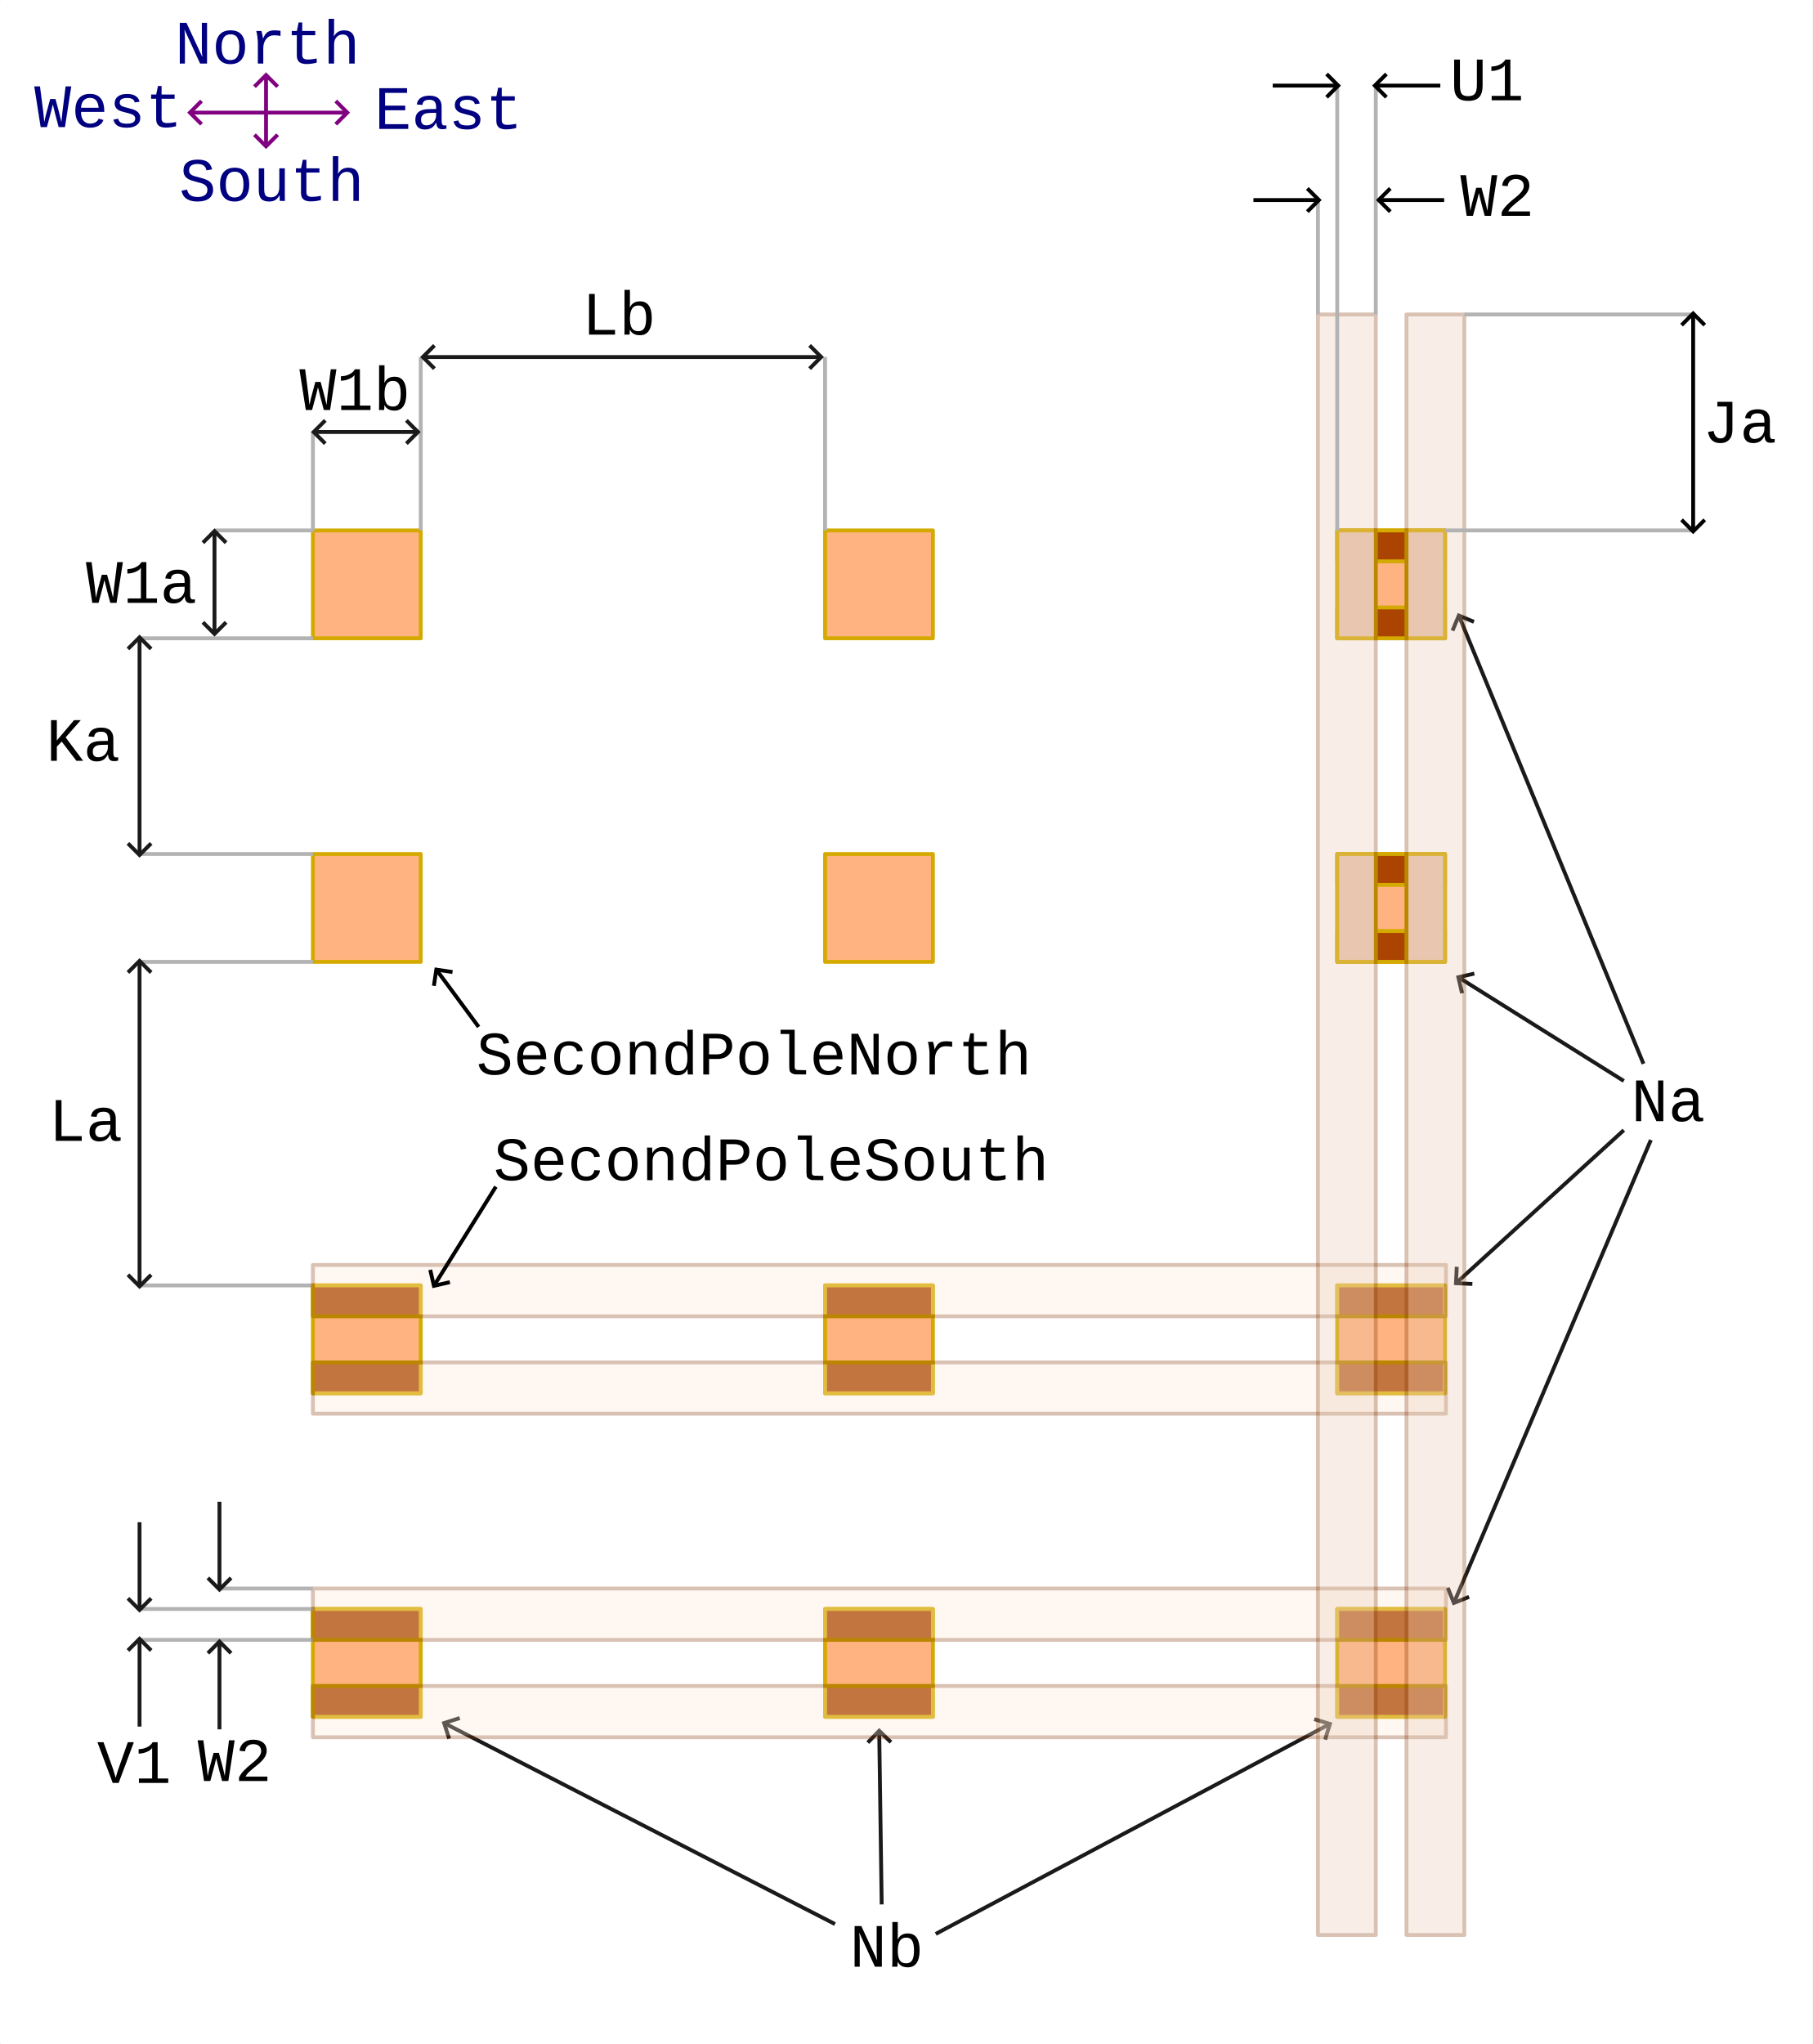
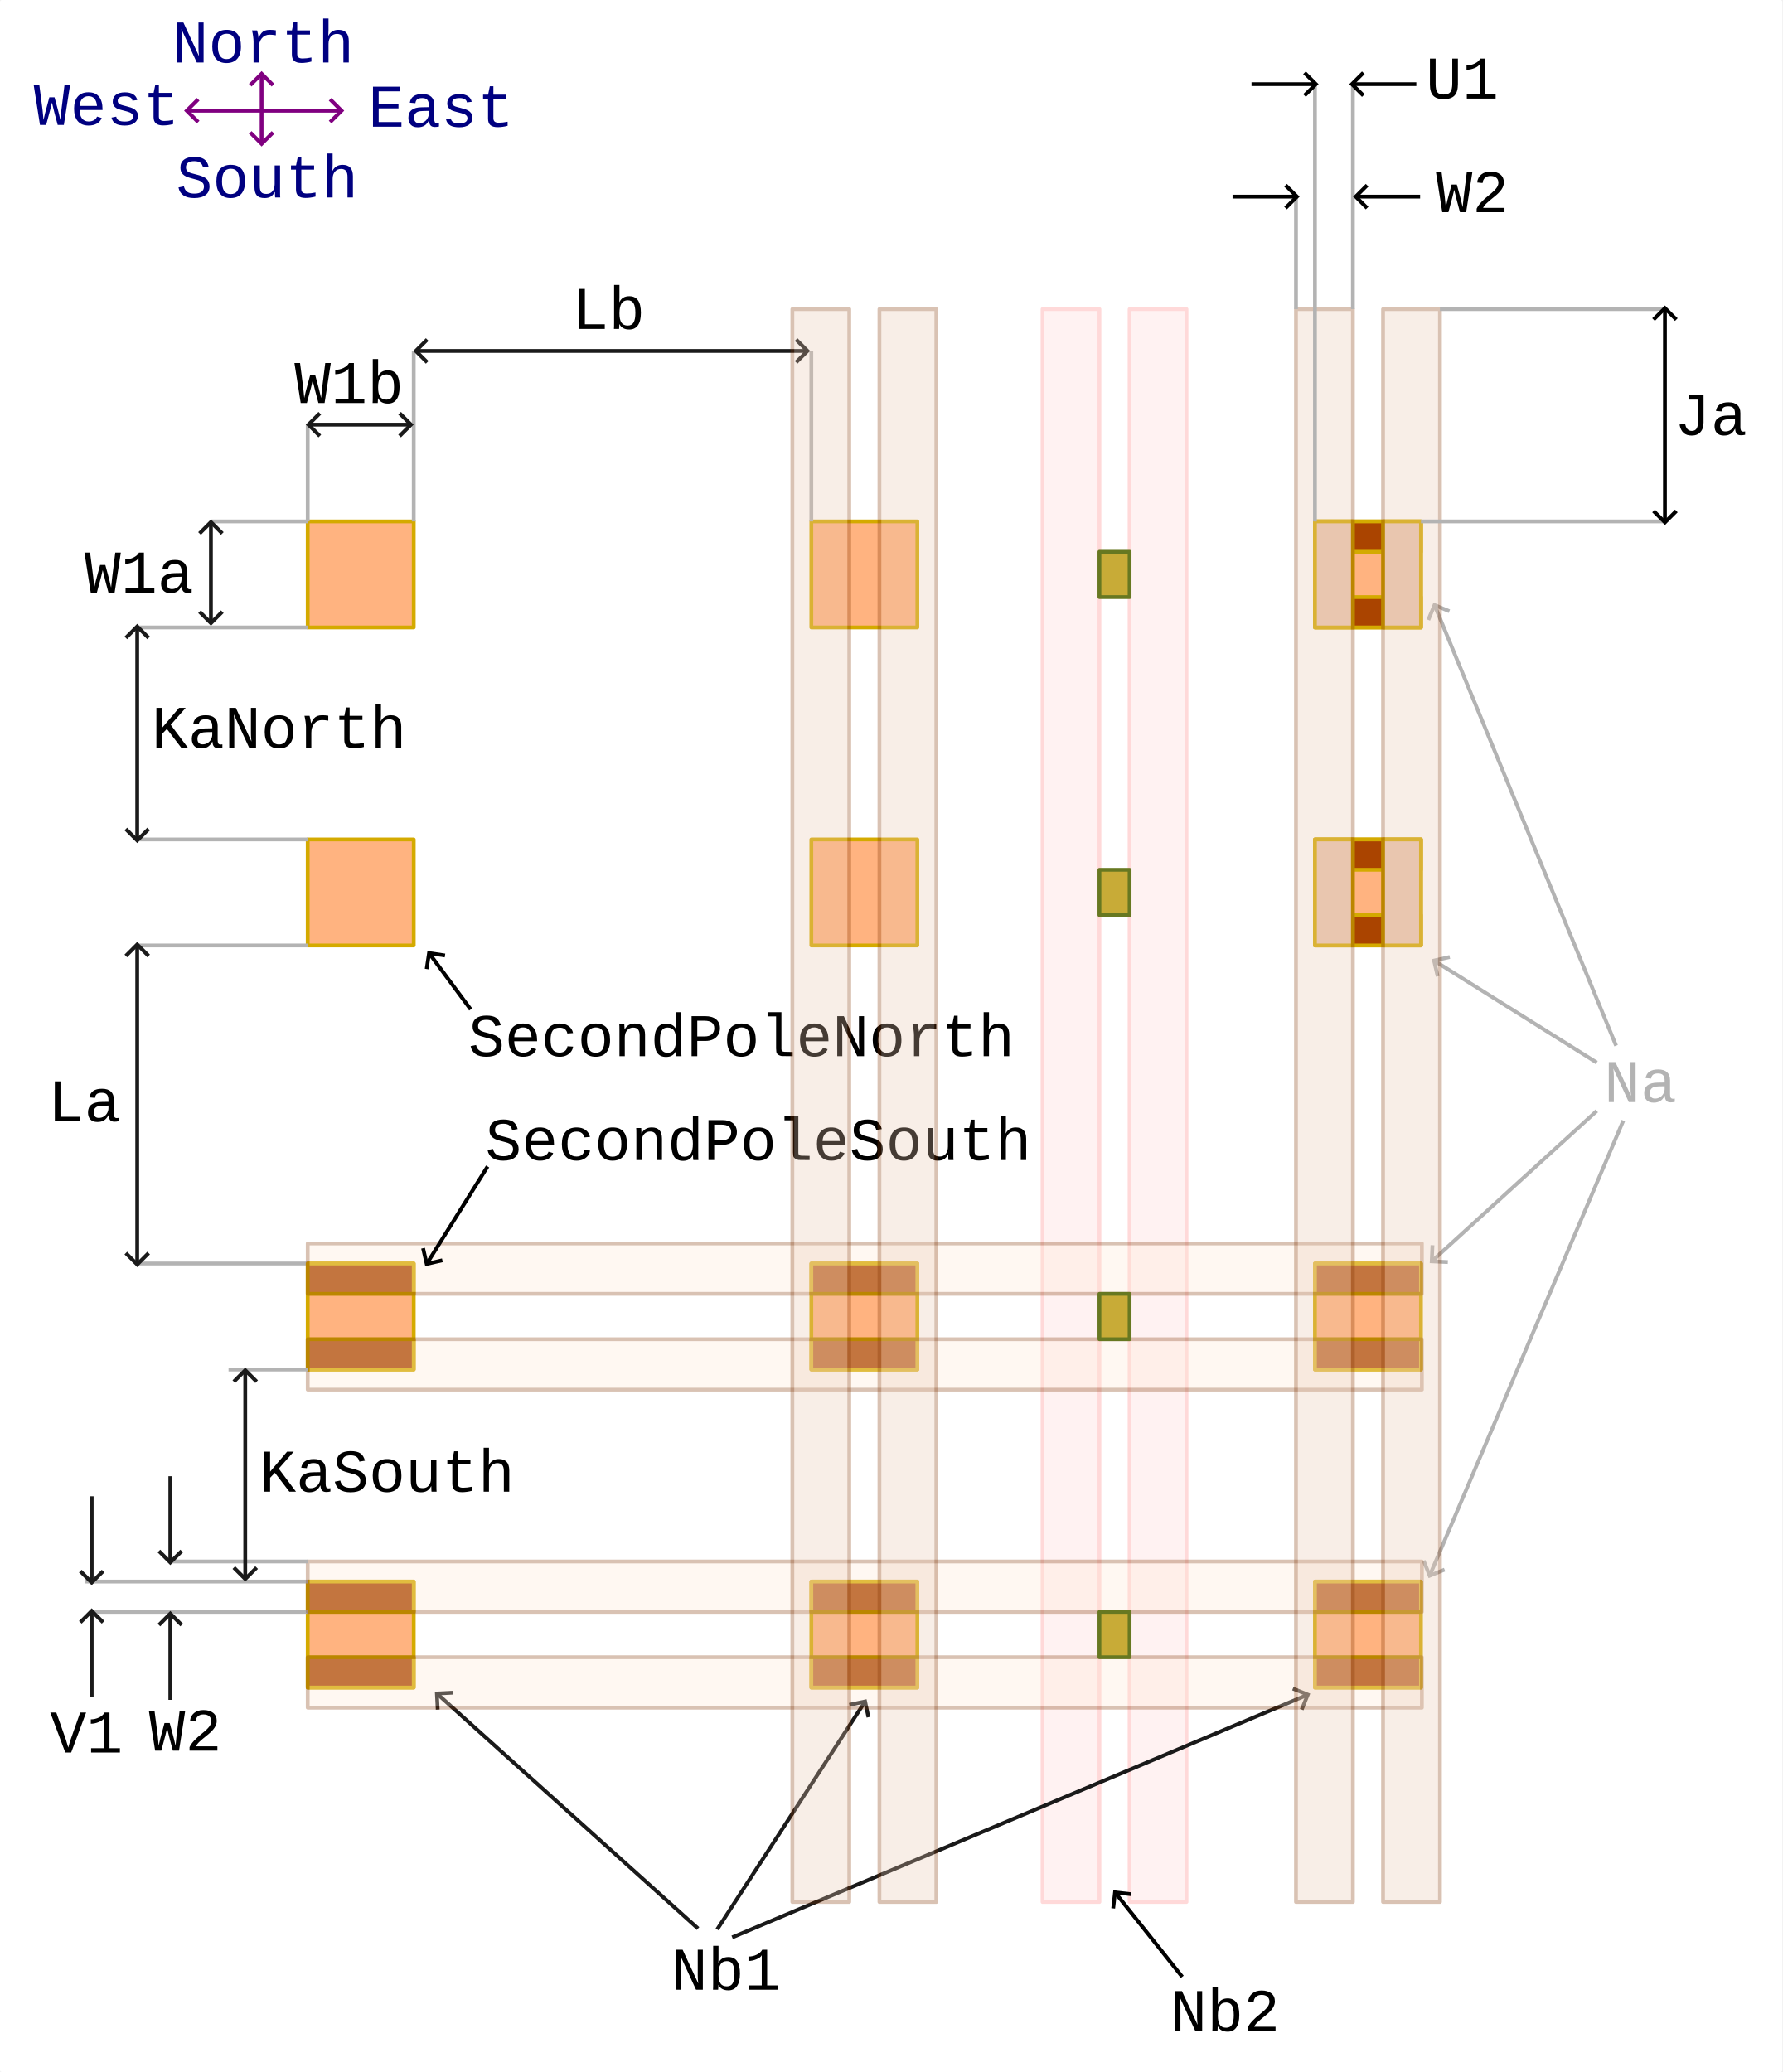
- <svg xmlns="http://www.w3.org/2000/svg" width="469.884" height="529.769" viewBox="0 0 124.324 140.168" version="1.1" id="svg1">
+ <svg xmlns="http://www.w3.org/2000/svg" width="469.884" height="546.333" viewBox="0 0 124.324 144.551" version="1.1" id="svg1">
  <defs id="defs1">
    <rect x="7.008" y="105.754" width="74.537" height="33.128" id="rect36" />
    <rect x="175.195" y="110.213" width="89.19" height="29.942" id="rect35" />
    <rect x="88.553" y="138.882" width="82.819" height="22.935" id="rect31" />
    <rect x="97.472" y="87.279" width="78.997" height="23.572" id="rect26" />
    <rect x="200.04" y="372.687" width="167.55" height="24.846" id="rect25" />
    <rect x="195.581" y="345.293" width="205.774" height="28.031" id="rect11" />
    <rect x="461.739" y="125.908" width="36.263" height="20.497" id="rect22" />
    <rect x="464.217" y="87.843" width="22.974" height="18.743" id="rect21" />
    <rect x="542.375" y="250.916" width="42.345" height="36.939" id="rect20" />
    <rect x="94.988" y="598.685" width="46.15" height="31.083" id="rect18" />
    <rect x="69.122" y="574.646" width="42.533" height="39.809" id="rect16" />
    <rect x="268.844" y="570.816" width="86.005" height="42.047" id="rect9" />
    <rect x="326.181" y="113.399" width="50.329" height="40.135" id="rect8" />
    <rect x="26.12" y="163.09" width="40.773" height="37.587" id="rect7" />
-     <rect x="41.41" y="245.524" width="36.313" height="39.883" id="rect6" />
+     <rect x="41.41" y="245.524" width="84.093" height="41.158" id="rect6" />
    <rect x="205.137" y="90.464" width="59.248" height="45.232" id="rect5" />
    <marker style="overflow:visible" id="ArrowWide" refX="0" refY="0" orient="auto-start-reverse" markerWidth="1" markerHeight="1" viewBox="0 0 1 1" preserveAspectRatio="xMidYMid">
      <path style="fill:none;stroke:context-stroke;stroke-width:1;stroke-linecap:butt" d="M 3,-3 0,0 3,3" transform="rotate(180,0.125,0)" id="path1" />
    </marker>
    <rect x="36.95" y="343.381" width="54.788" height="47.143" id="rect4" />
    <marker style="overflow:visible" id="ArrowWide-7" refX="0" refY="0" orient="auto-start-reverse" markerWidth="1" markerHeight="1" viewBox="0 0 1 1" preserveAspectRatio="xMidYMid">
      <path style="fill:none;stroke:context-stroke;stroke-width:1;stroke-linecap:butt" d="M 3,-3 0,0 3,3" transform="rotate(180,0.125,0)" id="path1-4" />
    </marker>
    <marker style="overflow:visible" id="ArrowWide-7-8" refX="0" refY="0" orient="auto-start-reverse" markerWidth="1" markerHeight="1" viewBox="0 0 1 1" preserveAspectRatio="xMidYMid">
      <path style="fill:none;stroke:context-stroke;stroke-width:1;stroke-linecap:butt" d="M 3,-3 0,0 3,3" transform="rotate(180,0.125,0)" id="path1-4-6" />
    </marker>
    <marker style="overflow:visible" id="ArrowWide-7-8-9" refX="0" refY="0" orient="auto-start-reverse" markerWidth="1" markerHeight="1" viewBox="0 0 1 1" preserveAspectRatio="xMidYMid">
      <path style="fill:none;stroke:context-stroke;stroke-width:1;stroke-linecap:butt" d="M 3,-3 0,0 3,3" transform="rotate(180,0.125,0)" id="path1-4-6-5" />
    </marker>
    <marker style="overflow:visible" id="ArrowWide-7-1" refX="0" refY="0" orient="auto-start-reverse" markerWidth="1" markerHeight="1" viewBox="0 0 1 1" preserveAspectRatio="xMidYMid">
      <path style="fill:none;stroke:context-stroke;stroke-width:1;stroke-linecap:butt" d="M 3,-3 0,0 3,3" transform="rotate(180,0.125,0)" id="path1-4-0" />
    </marker>
    <rect x="205.137" y="90.464" width="59.248" height="45.232" id="rect5-0" />
    <marker style="overflow:visible" id="ArrowWide-0" refX="0" refY="0" orient="auto-start-reverse" markerWidth="1" markerHeight="1" viewBox="0 0 1 1" preserveAspectRatio="xMidYMid">
      <path style="fill:none;stroke:context-stroke;stroke-width:1;stroke-linecap:butt" d="M 3,-3 0,0 3,3" transform="rotate(180,0.125,0)" id="path1-8" />
    </marker>
    <marker style="overflow:visible" id="ArrowWide-3" refX="0" refY="0" orient="auto-start-reverse" markerWidth="1" markerHeight="1" viewBox="0 0 1 1" preserveAspectRatio="xMidYMid">
      <path style="fill:none;stroke:context-stroke;stroke-width:1;stroke-linecap:butt" d="M 3,-3 0,0 3,3" transform="rotate(180,0.125,0)" id="path1-1" />
    </marker>
    <marker style="overflow:visible" id="ArrowWide-0-3" refX="0" refY="0" orient="auto-start-reverse" markerWidth="1" markerHeight="1" viewBox="0 0 1 1" preserveAspectRatio="xMidYMid">
      <path style="fill:none;stroke:context-stroke;stroke-width:1;stroke-linecap:butt" d="M 3,-3 0,0 3,3" transform="rotate(180,0.125,0)" id="path1-8-3" />
    </marker>
    <marker style="overflow:visible" id="ArrowWide-00" refX="0" refY="0" orient="auto-start-reverse" markerWidth="1" markerHeight="1" viewBox="0 0 1 1" preserveAspectRatio="xMidYMid">
      <path style="fill:none;stroke:context-stroke;stroke-width:1;stroke-linecap:butt" d="M 3,-3 0,0 3,3" transform="rotate(180,0.125,0)" id="path1-46" />
    </marker>
    <marker style="overflow:visible" id="ArrowWide-00-9" refX="0" refY="0" orient="auto-start-reverse" markerWidth="1" markerHeight="1" viewBox="0 0 1 1" preserveAspectRatio="xMidYMid">
      <path style="fill:none;stroke:context-stroke;stroke-width:1;stroke-linecap:butt" d="M 3,-3 0,0 3,3" transform="rotate(180,0.125,0)" id="path1-46-8" />
    </marker>
    <marker style="overflow:visible" id="ArrowWide-9" refX="0" refY="0" orient="auto-start-reverse" markerWidth="1" markerHeight="1" viewBox="0 0 1 1" preserveAspectRatio="xMidYMid">
      <path style="fill:none;stroke:context-stroke;stroke-width:1;stroke-linecap:butt" d="M 3,-3 0,0 3,3" transform="rotate(180,0.125,0)" id="path1-6" />
    </marker>
    <marker style="overflow:visible" id="ArrowWide-75" refX="0" refY="0" orient="auto-start-reverse" markerWidth="1" markerHeight="1" viewBox="0 0 1 1" preserveAspectRatio="xMidYMid">
      <path style="fill:none;stroke:context-stroke;stroke-width:1;stroke-linecap:butt" d="M 3,-3 0,0 3,3" transform="rotate(180,0.125,0)" id="path1-3" />
    </marker>
+     <rect x="268.844" y="570.816" width="86.005" height="42.047" id="rect9-4" />
+     <marker style="overflow:visible" id="ArrowWide-7-9" refX="0" refY="0" orient="auto-start-reverse" markerWidth="1" markerHeight="1" viewBox="0 0 1 1" preserveAspectRatio="xMidYMid">
+       <path style="fill:none;stroke:context-stroke;stroke-width:1;stroke-linecap:butt" d="M 3,-3 0,0 3,3" transform="rotate(180,0.125,0)" id="path1-4-1" />
+     </marker>
+     <rect x="41.41" y="245.524" width="84.093" height="41.158" id="rect6-0" />
  </defs>
  <g id="layer1" transform="translate(-19.08337,-21.44319)">
-     <rect style="opacity:1;fill:#ffffff;stroke:#ffffff;stroke-width:0.265;stroke-linejoin:round;stroke-dasharray:none" id="rect23" width="124.059" height="139.904" x="19.216" y="21.575" />
+     <rect style="opacity:1;fill:#ffffff;stroke:#ffffff;stroke-width:0.265;stroke-linejoin:round;stroke-dasharray:none" id="rect23" width="124.059" height="144.286" x="19.216" y="21.575" />
+     <rect style="opacity:0.3;fill:#ffd5d5;stroke:#ff8080;stroke-width:0.265;stroke-linejoin:round;stroke-dasharray:none" id="rect19-7" width="3.969" height="111.125" x="97.877" y="43.008" />
+     <rect style="opacity:0.3;fill:#ffd5d5;stroke:#ff8080;stroke-width:0.265;stroke-linejoin:round;stroke-dasharray:none" id="rect19-4-8" width="3.969" height="111.125" x="91.804" y="43.008" />
    <rect style="fill:#ffb380;stroke:#d4aa00;stroke-width:0.265;stroke-linejoin:round" id="rect2" width="7.396" height="7.396" x="57.819" y="-118.202" transform="rotate(90)" />
    <rect style="fill:#ffb380;stroke:#d4aa00;stroke-width:0.265;stroke-linejoin:round" id="rect2-1" width="7.396" height="7.396" x="80.007" y="-118.202" transform="rotate(90)" />
    <rect style="fill:#ffb380;stroke:#d4aa00;stroke-width:0.265;stroke-linejoin:round" id="rect2-6" width="7.396" height="7.396" x="109.591" y="-118.202" transform="rotate(90)" />
    <rect style="fill:#ffb380;stroke:#d4aa00;stroke-width:0.265;stroke-linejoin:round" id="rect2-1-8" width="7.396" height="7.396" x="131.779" y="-118.202" transform="rotate(90)" />
    <rect style="fill:#ffb380;stroke:#d4aa00;stroke-width:0.265;stroke-linejoin:round" id="rect2-2" width="7.396" height="7.396" x="57.819" y="-83.073" transform="rotate(90)" />
    <rect style="fill:#ffb380;stroke:#d4aa00;stroke-width:0.265;stroke-linejoin:round" id="rect2-1-89" width="7.396" height="7.396" x="80.007" y="-83.073" transform="rotate(90)" />
    <rect style="fill:#ffb380;stroke:#d4aa00;stroke-width:0.265;stroke-linejoin:round" id="rect2-6-3" width="7.396" height="7.396" x="109.591" y="-83.073" transform="rotate(90)" />
    <rect style="fill:#ffb380;stroke:#d4aa00;stroke-width:0.265;stroke-linejoin:round" id="rect2-1-8-1" width="7.396" height="7.396" x="131.779" y="-83.073" transform="rotate(90)" />
    <rect style="fill:#ffb380;stroke:#d4aa00;stroke-width:0.265;stroke-linejoin:round" id="rect2-2-7" width="7.396" height="7.396" x="57.819" y="-47.943" transform="rotate(90)" />
    <rect style="fill:#ffb380;stroke:#d4aa00;stroke-width:0.265;stroke-linejoin:round" id="rect2-1-89-4" width="7.396" height="7.396" x="80.007" y="-47.943" transform="rotate(90)" />
    <rect style="fill:#ffb380;stroke:#d4aa00;stroke-width:0.265;stroke-linejoin:round" id="rect2-6-3-0" width="7.396" height="7.396" x="109.591" y="-47.943" transform="rotate(90)" />
    <rect style="fill:#ffb380;stroke:#d4aa00;stroke-width:0.265;stroke-linejoin:round" id="rect2-1-8-1-6" width="7.396" height="7.396" x="131.779" y="-47.943" transform="rotate(90)" />
-     <text xml:space="preserve" transform="matrix(0.2645833,0,0,0.2645833,121.1935,3.708286)" id="text3" style="font-size:16px;line-height:normal;font-family:'Liberation Mono';-inkscape-font-specification:'Liberation Mono';text-decoration-color:#000000;white-space:pre;shape-inside:url(#rect4);display:inline;fill:#000000;stroke-width:1;-inkscape-stroke:none;stop-color:#000000">
-       <tspan x="36.949" y="357.617" id="tspan1">Na</tspan>
+     <text xml:space="preserve" transform="matrix(0.2645833,0,0,0.2645833,121.1935,3.708286)" id="text3" style="font-size:16px;line-height:normal;font-family:'Liberation Mono';-inkscape-font-specification:'Liberation Mono';text-decoration-color:#000000;white-space:pre;shape-inside:url(#rect4);display:inline;fill:#b3b3b3;stroke-width:1;-inkscape-stroke:none;stop-color:#000000">
+       <tspan x="36.949" y="357.617" id="tspan2">Na</tspan>
    </text>
    <path style="fill:#ffb380;stroke:#b3b3b3;stroke-width:0.265;stroke-linejoin:round" d="M 40.548,65.215 H 28.655" id="path4" />
    <path style="fill:#ffb380;stroke:#b3b3b3;stroke-width:0.265;stroke-linejoin:round" d="M 40.548,80.007 H 28.655" id="path4-2" />
    <path style="fill:#ffb380;stroke:#b3b3b3;stroke-width:0.265;stroke-linejoin:round" d="M 40.548,87.403 H 28.655" id="path4-2-5" />
    <path style="fill:#ffb380;stroke:#b3b3b3;stroke-width:0.265;stroke-linejoin:round" d="M 40.548,109.591 H 28.655" id="path4-2-6" />
    <path style="fill:#ffb380;stroke:#1a1a1a;stroke-width:0.265;stroke-linejoin:round;stroke-dasharray:none;marker-start:url(#ArrowWide);marker-end:url(#ArrowWide)" d="m 28.655,87.403 v 22.188" id="path5" />
    <path style="fill:#ffb380;stroke:#1a1a1a;stroke-width:0.265;stroke-linejoin:round;stroke-dasharray:none;marker-start:url(#ArrowWide-7);marker-end:url(#ArrowWide-7)" d="M 28.655,65.215 V 80.007" id="path5-5" />
    <path style="fill:#ffb380;stroke:#b3b3b3;stroke-width:0.265;stroke-linejoin:round" d="M 40.548,57.819 H 33.796" id="path4-3" />
    <path style="fill:#ffb380;stroke:#1a1a1a;stroke-width:0.265;stroke-linejoin:round;stroke-dasharray:none;marker-start:url(#ArrowWide-7-8);marker-end:url(#ArrowWide-7-8)" d="m 33.796,57.931 v 6.916" id="path5-5-3" />
    <path style="fill:#ffb380;stroke:#b3b3b3;stroke-width:0.265;stroke-linejoin:round" d="M 40.548,57.819 V 51.067" id="path4-3-0" />
    <path style="fill:#ffb380;stroke:#b3b3b3;stroke-width:0.265;stroke-linejoin:round" d="M 47.943,45.926 V 57.819" id="path4-6" />
    <path style="fill:#ffb380;stroke:#b3b3b3;stroke-width:0.265;stroke-linejoin:round" d="M 75.677,45.926 V 57.819" id="path4-6-2" />
    <path style="fill:#ffb380;stroke:#1a1a1a;stroke-width:0.265;stroke-linejoin:round;stroke-dasharray:none;marker-start:url(#ArrowWide-7-8-9);marker-end:url(#ArrowWide-7-8-9)" d="M 47.686,51.067 H 40.665" id="path5-5-3-7" />
    <path style="fill:#ffb380;stroke:#1a1a1a;stroke-width:0.265;stroke-linejoin:round;stroke-dasharray:none;marker-start:url(#ArrowWide-7-1);marker-end:url(#ArrowWide-7-1)" d="M 75.344,45.926 H 48.155" id="path5-5-9" />
    <text xml:space="preserve" transform="matrix(0.2645833,0,0,0.2645833,-29.30156,35.08155)" id="text5" style="font-size:16px;line-height:normal;font-family:'Liberation Mono';-inkscape-font-specification:'Liberation Mono';text-decoration-color:#000000;white-space:pre;shape-inside:url(#rect5);display:inline;fill:#000000;stroke-width:1;-inkscape-stroke:none;stop-color:#000000">
-       <tspan x="205.137" y="104.701" id="tspan2">W1a</tspan>
+       <tspan x="205.137" y="104.701" id="tspan3">W1a</tspan>
    </text>
    <text xml:space="preserve" transform="matrix(0.2645833,0,0,0.2645833,-14.65511,21.85732)" id="text5-7" style="font-size:16px;line-height:normal;font-family:'Liberation Mono';-inkscape-font-specification:'Liberation Mono';text-decoration-color:#000000;white-space:pre;shape-inside:url(#rect5-0);display:inline;fill:#000000;stroke-width:1;-inkscape-stroke:none;stop-color:#000000">
-       <tspan x="205.137" y="104.701" id="tspan3">W1b</tspan>
-     </text>
-     <text xml:space="preserve" transform="matrix(0.2645833,0,0,0.2645833,11.29342,4.888195)" id="text6" style="font-size:16px;line-height:normal;font-family:'Liberation Mono';-inkscape-font-specification:'Liberation Mono';text-decoration-color:#000000;white-space:pre;shape-inside:url(#rect6);display:inline;fill:#000000;stroke-width:1;-inkscape-stroke:none;stop-color:#000000">
-       <tspan x="41.41" y="259.762" id="tspan4">Ka</tspan>
+       <tspan x="205.137" y="104.701" id="tspan4">W1b</tspan>
+     </text>
+     <text xml:space="preserve" transform="matrix(0.2645833,0,0,0.2645833,18.70175,4.888195)" id="text6" style="font-size:16px;line-height:normal;font-family:'Liberation Mono';-inkscape-font-specification:'Liberation Mono';text-decoration-color:#000000;white-space:pre;shape-inside:url(#rect6);display:inline;fill:#000000;stroke-width:1;-inkscape-stroke:none;stop-color:#000000">
+       <tspan x="41.41" y="259.762" id="tspan5">KaNorth</tspan>
    </text>
    <text xml:space="preserve" transform="matrix(0.2645833,0,0,0.2645833,15.50738,52.7588)" id="text7" style="font-size:16px;line-height:normal;font-family:'Liberation Mono';-inkscape-font-specification:'Liberation Mono';text-decoration-color:#000000;white-space:pre;shape-inside:url(#rect7);display:inline;fill:#000000;stroke-width:1;-inkscape-stroke:none;stop-color:#000000">
-       <tspan x="26.119" y="177.326" id="tspan5">La</tspan>
+       <tspan x="26.119" y="177.326" id="tspan6">La</tspan>
    </text>
    <text xml:space="preserve" transform="matrix(0.2645833,0,0,0.2645833,-27.30647,10.61918)" id="text8" style="font-size:16px;line-height:normal;font-family:'Liberation Mono';-inkscape-font-specification:'Liberation Mono';text-decoration-color:#000000;white-space:pre;shape-inside:url(#rect8);display:inline;fill:#000000;stroke-width:1;-inkscape-stroke:none;stop-color:#000000">
-       <tspan x="326.18" y="127.635" id="tspan6">Lb</tspan>
-     </text>
-     <text xml:space="preserve" transform="matrix(0.2645833,0,0,0.2645833,6.236663,1.517026)" id="text9" style="font-size:16px;line-height:normal;font-family:'Liberation Mono';-inkscape-font-specification:'Liberation Mono';text-decoration-color:#000000;white-space:pre;shape-inside:url(#rect9);display:inline;fill:#000000;stroke-width:1;-inkscape-stroke:none;stop-color:#000000">
-       <tspan x="268.844" y="585.053" id="tspan7">Nb</tspan>
-     </text>
-     <path style="fill:#666666;stroke:#1a1a1a;stroke-width:0.265;stroke-linejoin:round;stroke-dasharray:none;marker-start:url(#ArrowWide)" d="m 49.606,139.633 26.751,13.755" id="path9" />
-     <path style="fill:#666666;stroke:#1a1a1a;stroke-width:0.265;stroke-linejoin:round;stroke-dasharray:none;marker-start:url(#ArrowWide)" d="m 79.391,140.2 0.169,11.84" id="path10" />
-     <path style="fill:#666666;stroke:#1a1a1a;stroke-width:0.265;stroke-linejoin:round;stroke-dasharray:none;marker-start:url(#ArrowWide)" d="M 110.246,139.694 83.268,154.062" id="path11" />
-     <path style="fill:#666666;stroke:#1a1a1a;stroke-width:0.265;stroke-linejoin:round;stroke-dasharray:none;marker-start:url(#ArrowWide)" d="m 119.171,63.715 12.642,30.678" id="path12" />
-     <path style="fill:#666666;stroke:#1a1a1a;stroke-width:0.265;stroke-linejoin:round;stroke-dasharray:none;marker-start:url(#ArrowWide)" d="m 119.171,88.493 11.293,7.079" id="path13" />
-     <path style="fill:#666666;stroke:#1a1a1a;stroke-width:0.265;stroke-linejoin:round;stroke-dasharray:none;marker-start:url(#ArrowWide)" d="M 119.002,109.394 130.464,98.944" id="path14" />
-     <path style="fill:#666666;stroke:#1a1a1a;stroke-width:0.265;stroke-linejoin:round;stroke-dasharray:none;marker-start:url(#ArrowWide)" d="M 118.834,131.307 132.318,99.618" id="path15" />
+       <tspan x="326.18" y="127.635" id="tspan7">Lb</tspan>
+     </text>
+     <text xml:space="preserve" transform="matrix(0.2645833,0,0,0.2645833,-5.225313,5.460225)" id="text9" style="font-size:16px;line-height:normal;font-family:'Liberation Mono';-inkscape-font-specification:'Liberation Mono';text-decoration-color:#000000;white-space:pre;shape-inside:url(#rect9);display:inline;fill:#000000;stroke-width:1;-inkscape-stroke:none;stop-color:#000000">
+       <tspan x="268.844" y="585.053" id="tspan8">Nb1</tspan>
+     </text>
+     <text xml:space="preserve" transform="matrix(0.2645833,0,0,0.2645833,29.60439,8.345202)" id="text9-5" style="font-size:16px;line-height:normal;font-family:'Liberation Mono';-inkscape-font-specification:'Liberation Mono';text-decoration-color:#000000;white-space:pre;shape-inside:url(#rect9-4);display:inline;fill:#000000;stroke-width:1;-inkscape-stroke:none;stop-color:#000000">
+       <tspan x="268.844" y="585.053" id="tspan9">Nb2</tspan>
+     </text>
+     <path style="fill:#666666;stroke:#1a1a1a;stroke-width:0.265;stroke-linejoin:round;stroke-dasharray:none;marker-start:url(#ArrowWide)" d="M 49.606,139.633 67.775,155.986" id="path9" />
+     <path style="fill:#666666;stroke:#1a1a1a;stroke-width:0.265;stroke-linejoin:round;stroke-dasharray:none;marker-start:url(#ArrowWide)" d="M 79.391,140.2 69.109,156.048" id="path10" />
+     <path style="fill:#666666;stroke:#1a1a1a;stroke-width:0.265;stroke-linejoin:round;stroke-dasharray:none;marker-start:url(#ArrowWide)" d="M 110.246,139.694 70.157,156.603" id="path11" />
+     <path style="fill:#666666;stroke:#b3b3b3;stroke-width:0.265;stroke-linejoin:round;stroke-dasharray:none;marker-start:url(#ArrowWide)" d="m 119.171,63.715 12.642,30.678" id="path12" />
+     <path style="fill:#666666;stroke:#b3b3b3;stroke-width:0.265;stroke-linejoin:round;stroke-dasharray:none;marker-start:url(#ArrowWide)" d="m 119.171,88.493 11.293,7.079" id="path13" />
+     <path style="fill:#666666;stroke:#b3b3b3;stroke-width:0.265;stroke-linejoin:round;stroke-dasharray:none;marker-start:url(#ArrowWide)" d="M 119.002,109.394 130.464,98.944" id="path14" />
+     <path style="fill:#666666;stroke:#b3b3b3;stroke-width:0.265;stroke-linejoin:round;stroke-dasharray:none;marker-start:url(#ArrowWide)" d="M 118.834,131.307 132.318,99.618" id="path15" />
    <rect style="fill:#aa4400;stroke:#d4aa00;stroke-width:0.265;stroke-linejoin:round" id="rect2-1-8-1-6-9" width="2.117" height="7.396" x="131.779" y="-47.943" transform="rotate(90)" />
    <rect style="fill:#aa4400;stroke:#d4aa00;stroke-width:0.265;stroke-linejoin:round" id="rect2-1-8-1-6-9-3" width="2.117" height="7.396" x="137.059" y="-47.943" transform="rotate(90)" />
-     <path style="fill:#ffb380;stroke:#b3b3b3;stroke-width:0.265;stroke-linejoin:round" d="M 40.548,131.779 H 28.655" id="path4-2-6-9" />
-     <path style="fill:#ffb380;stroke:#b3b3b3;stroke-width:0.265;stroke-linejoin:round" d="M 40.548,133.896 H 28.655" id="path4-2-6-9-9" />
-     <path style="fill:#aa4400;stroke:#1a1a1a;stroke-width:0.265;stroke-linejoin:round;stroke-dasharray:none;marker-start:url(#ArrowWide)" d="m 28.655,131.779 v -5.95" id="path16" />
-     <path style="fill:#aa4400;stroke:#1a1a1a;stroke-width:0.265;stroke-linejoin:round;stroke-dasharray:none;marker-start:url(#ArrowWide-0)" d="m 28.655,133.896 v 5.95" id="path16-0" />
-     <text xml:space="preserve" transform="matrix(0.2645833,0,0,0.2645833,7.458499,-12.10139)" id="text16" style="font-size:16px;line-height:normal;font-family:'Liberation Mono';-inkscape-font-specification:'Liberation Mono';text-decoration-color:#000000;white-space:pre;shape-inside:url(#rect16);display:inline;fill:#000000;stroke-width:1;-inkscape-stroke:none;stop-color:#000000">
-       <tspan x="69.123" y="588.883" id="tspan8">V1</tspan>
+     <path style="fill:#ffb380;stroke:#b3b3b3;stroke-width:0.265;stroke-linejoin:round" d="M 40.548,131.779 H 25.021" id="path4-2-6-9" />
+     <path style="fill:#ffb380;stroke:#b3b3b3;stroke-width:0.265;stroke-linejoin:round" d="M 40.548,133.896 H 25.48" id="path4-2-6-9-9" />
+     <path style="fill:#aa4400;stroke:#1a1a1a;stroke-width:0.265;stroke-linejoin:round;stroke-dasharray:none;marker-start:url(#ArrowWide)" d="m 25.48,131.779 v -5.95" id="path16" />
+     <path style="fill:#aa4400;stroke:#1a1a1a;stroke-width:0.265;stroke-linejoin:round;stroke-dasharray:none;marker-start:url(#ArrowWide-0)" d="m 25.48,133.896 v 5.95" id="path16-0" />
+     <text xml:space="preserve" transform="matrix(0.2645833,0,0,0.2645833,4.283499,-12.10139)" id="text16" style="font-size:16px;line-height:normal;font-family:'Liberation Mono';-inkscape-font-specification:'Liberation Mono';text-decoration-color:#000000;white-space:pre;shape-inside:url(#rect16);display:inline;fill:#000000;stroke-width:1;-inkscape-stroke:none;stop-color:#000000">
+       <tspan x="69.123" y="588.883" id="tspan10">V1</tspan>
    </text>
    <rect style="fill:#aa4400;stroke:#d4aa00;stroke-width:0.265;stroke-linejoin:round" id="rect2-1-8-1-6-9-5" width="2.117" height="7.396" x="131.779" y="-83.073" transform="rotate(90)" />
    <rect style="fill:#aa4400;stroke:#d4aa00;stroke-width:0.265;stroke-linejoin:round" id="rect2-1-8-1-6-9-3-6" width="2.117" height="7.396" x="137.059" y="-83.073" transform="rotate(90)" />
    <rect style="fill:#aa4400;stroke:#d4aa00;stroke-width:0.265;stroke-linejoin:round" id="rect2-1-8-1-6-9-8" width="2.117" height="7.396" x="109.591" y="-47.943" transform="rotate(90)" />
    <rect style="fill:#aa4400;stroke:#d4aa00;stroke-width:0.265;stroke-linejoin:round" id="rect2-1-8-1-6-9-3-4" width="2.117" height="7.396" x="114.871" y="-47.943" transform="rotate(90)" />
    <rect style="fill:#aa4400;stroke:#d4aa00;stroke-width:0.265;stroke-linejoin:round" id="rect2-1-8-1-6-9-0" width="2.117" height="7.396" x="109.591" y="-83.073" transform="rotate(90)" />
    <rect style="fill:#aa4400;stroke:#d4aa00;stroke-width:0.265;stroke-linejoin:round" id="rect2-1-8-1-6-9-3-44" width="2.117" height="7.396" x="114.871" y="-83.073" transform="rotate(90)" />
    <rect style="fill:#aa4400;stroke:#d4aa00;stroke-width:0.265;stroke-linejoin:round" id="rect2-1-8-1-6-9-31" width="2.117" height="7.396" x="131.779" y="-118.202" transform="rotate(90)" />
    <rect style="fill:#aa4400;stroke:#d4aa00;stroke-width:0.265;stroke-linejoin:round" id="rect2-1-8-1-6-9-3-7" width="2.117" height="7.396" x="137.059" y="-118.202" transform="rotate(90)" />
    <rect style="fill:#aa4400;stroke:#d4aa00;stroke-width:0.265;stroke-linejoin:round" id="rect2-1-8-1-6-9-1" width="2.117" height="7.396" x="109.591" y="-118.202" transform="rotate(90)" />
    <rect style="fill:#aa4400;stroke:#d4aa00;stroke-width:0.265;stroke-linejoin:round" id="rect2-1-8-1-6-9-3-78" width="2.117" height="7.396" x="114.871" y="-118.202" transform="rotate(90)" />
    <rect style="opacity:0.3;fill:#ffe6d5;stroke:#803300;stroke-width:0.265;stroke-linejoin:round;stroke-dasharray:none" id="rect17" width="77.718" height="3.518" x="40.548" y="130.378" />
    <rect style="opacity:0.3;fill:#ffe6d5;stroke:#803300;stroke-width:0.265;stroke-linejoin:round;stroke-dasharray:none" id="rect17-8" width="77.718" height="3.518" x="40.548" y="137.059" />
-     <path style="fill:#ffb380;stroke:#b3b3b3;stroke-width:0.265;stroke-linejoin:round" d="M 40.548,130.378 H 34.138" id="path4-2-6-9-3" />
-     <path style="fill:#aa4400;stroke:#1a1a1a;stroke-width:0.265;stroke-linejoin:round;stroke-dasharray:none;marker-start:url(#ArrowWide-3)" d="m 34.138,130.378 v -5.95" id="path16-6" />
-     <path style="fill:#aa4400;stroke:#1a1a1a;stroke-width:0.265;stroke-linejoin:round;stroke-dasharray:none;marker-start:url(#ArrowWide-0-3)" d="m 34.138,134.082 v 5.95" id="path16-0-0" />
-     <text xml:space="preserve" transform="matrix(0.2645833,0,0,0.2645833,7.508896,-18.59346)" id="text17" style="font-size:16px;line-height:normal;font-family:'Liberation Mono';-inkscape-font-specification:'Liberation Mono';text-decoration-color:#000000;white-space:pre;shape-inside:url(#rect18);display:inline;fill:#000000;stroke-width:1;-inkscape-stroke:none;stop-color:#000000">
-       <tspan x="94.988" y="612.92" id="tspan9">W2</tspan>
+     <path style="fill:#ffb380;stroke:#b3b3b3;stroke-width:0.265;stroke-linejoin:round" d="m 40.548,130.378 h -9.585" id="path4-2-6-9-3" />
+     <path style="fill:#aa4400;stroke:#1a1a1a;stroke-width:0.265;stroke-linejoin:round;stroke-dasharray:none;marker-start:url(#ArrowWide-3)" d="m 30.963,130.378 v -5.95" id="path16-6" />
+     <path style="fill:#aa4400;stroke:#1a1a1a;stroke-width:0.265;stroke-linejoin:round;stroke-dasharray:none;marker-start:url(#ArrowWide-0-3)" d="m 30.963,134.082 v 5.95" id="path16-0-0" />
+     <text xml:space="preserve" transform="matrix(0.2645833,0,0,0.2645833,4.333896,-18.59346)" id="text17" style="font-size:16px;line-height:normal;font-family:'Liberation Mono';-inkscape-font-specification:'Liberation Mono';text-decoration-color:#000000;white-space:pre;shape-inside:url(#rect18);display:inline;fill:#000000;stroke-width:1;-inkscape-stroke:none;stop-color:#000000">
+       <tspan x="94.988" y="612.92" id="tspan11">W2</tspan>
    </text>
    <rect style="opacity:0.3;fill:#ffe6d5;stroke:#803300;stroke-width:0.265;stroke-linejoin:round;stroke-dasharray:none" id="rect17-9" width="77.718" height="3.518" x="40.548" y="108.19" />
    <rect style="opacity:0.3;fill:#ffe6d5;stroke:#803300;stroke-width:0.265;stroke-linejoin:round;stroke-dasharray:none" id="rect17-8-7" width="77.718" height="3.518" x="40.548" y="114.871" />
    <rect style="fill:#aa4400;stroke:#d4aa00;stroke-width:0.265;stroke-linejoin:round" id="rect2-1-8-1-6-9-31-3" width="2.117" height="7.396" x="57.819" y="-118.202" transform="rotate(90)" />
    <rect style="fill:#aa4400;stroke:#d4aa00;stroke-width:0.265;stroke-linejoin:round" id="rect2-1-8-1-6-9-3-7-0" width="2.117" height="7.396" x="63.098" y="-118.202" transform="rotate(90)" />
    <rect style="fill:#e9c6af;stroke:#d4aa00;stroke-width:0.265;stroke-linejoin:round" id="rect2-1-8-1-6-9-31-3-0" width="2.646" height="7.396" x="110.807" y="57.819" />
    <rect style="fill:#e9c6af;stroke:#d4aa00;stroke-width:0.265;stroke-linejoin:round" id="rect2-1-8-1-6-9-31-3-0-9" width="2.646" height="7.396" x="115.557" y="57.819" />
    <rect style="fill:#aa4400;stroke:#d4aa00;stroke-width:0.265;stroke-linejoin:round" id="rect2-1-8-1-6-9-31-3-7" width="2.117" height="7.396" x="80.007" y="-118.202" transform="rotate(90)" />
    <rect style="fill:#aa4400;stroke:#d4aa00;stroke-width:0.265;stroke-linejoin:round" id="rect2-1-8-1-6-9-3-7-0-5" width="2.117" height="7.396" x="85.286" y="-118.202" transform="rotate(90)" />
    <rect style="fill:#e9c6af;stroke:#d4aa00;stroke-width:0.265;stroke-linejoin:round" id="rect2-1-8-1-6-9-31-3-0-4" width="2.646" height="7.396" x="110.807" y="80.007" />
    <rect style="fill:#e9c6af;stroke:#d4aa00;stroke-width:0.265;stroke-linejoin:round" id="rect2-1-8-1-6-9-31-3-0-9-8" width="2.646" height="7.396" x="115.557" y="80.007" />
    <rect style="opacity:0.3;fill:#e9c6af;stroke:#803300;stroke-width:0.265;stroke-linejoin:round;stroke-dasharray:none" id="rect19" width="3.969" height="111.125" x="115.557" y="43.008" />
    <rect style="opacity:0.3;fill:#e9c6af;stroke:#803300;stroke-width:0.265;stroke-linejoin:round;stroke-dasharray:none" id="rect19-4" width="3.969" height="111.125" x="109.484" y="43.008" />
+     <rect style="fill:#c8ab37;stroke:#677821;stroke-width:0.265;stroke-linejoin:round" id="rect76-8-2" width="2.104" height="3.163" x="95.773" y="82.124" />
    <path style="fill:#ffb380;stroke:#b3b3b3;stroke-width:0.265;stroke-linejoin:round" d="M 135.22,57.819 H 118.202" id="path4-6-2-6" />
    <path style="fill:#ffb380;stroke:#b3b3b3;stroke-width:0.265;stroke-linejoin:round" d="M 135.22,43.008 H 119.525" id="path4-6-2-6-8" />
    <path style="opacity:1;fill:#e9c6af;stroke:#000000;stroke-width:0.265;stroke-linejoin:round;stroke-dasharray:none;marker-start:url(#ArrowWide);marker-end:url(#ArrowWide)" d="M 135.22,43.008 V 57.819" id="path19" />
    <text xml:space="preserve" transform="matrix(0.2645833,0,0,0.2645833,-7.628085,-18.3677)" id="text19" style="font-size:16px;line-height:normal;font-family:'Liberation Mono';-inkscape-font-specification:'Liberation Mono';text-decoration-color:#000000;white-space:pre;shape-inside:url(#rect20);display:inline;fill:#000000;stroke-width:1;-inkscape-stroke:none;stop-color:#000000">
-       <tspan x="542.375" y="265.152" id="tspan10">Ja</tspan>
+       <tspan x="542.375" y="265.152" id="tspan12">Ja</tspan>
    </text>
    <path style="fill:#ffb380;stroke:#b3b3b3;stroke-width:0.265;stroke-linejoin:round" d="M 113.453,27.314 V 43.008" id="path4-6-2-6-8-0" />
    <path style="fill:#ffb380;stroke:#b3b3b3;stroke-width:0.265;stroke-linejoin:round" d="M 110.807,27.314 V 57.819" id="path4-6-2-6-8-0-6" />
    <path style="fill:#ffb380;stroke:#b3b3b3;stroke-width:0.265;stroke-linejoin:round" d="m 109.484,35.161 v 7.847" id="path4-6-2-6-8-0-3" />
    <path style="opacity:1;fill:#e9c6af;stroke:#000000;stroke-width:0.265;stroke-linejoin:round;stroke-dasharray:none;marker-start:url(#ArrowWide)" d="m 113.453,27.314 h 4.425" id="path20" />
    <path style="fill:#e9c6af;stroke:#000000;stroke-width:0.265;stroke-linejoin:round;stroke-dasharray:none;marker-start:url(#ArrowWide-00)" d="m 110.807,27.314 h -4.425" id="path20-7" />
    <path style="fill:#e9c6af;stroke:#000000;stroke-width:0.265;stroke-linejoin:round;stroke-dasharray:none;marker-start:url(#ArrowWide-00-9)" d="m 109.484,35.161 h -4.425" id="path20-7-8" />
    <path style="fill:#e9c6af;stroke:#000000;stroke-width:0.265;stroke-linejoin:round;stroke-dasharray:none;marker-start:url(#ArrowWide-9)" d="m 113.717,35.161 h 4.425" id="path20-76" />
-     <text xml:space="preserve" transform="matrix(0.2645833,0,0,0.2645833,-4.290798,1.311077)" id="text20" style="font-size:16px;line-height:normal;font-family:'Liberation Mono';-inkscape-font-specification:'Liberation Mono';text-decoration-color:#000000;white-space:pre;shape-inside:url(#rect21);fill:#000000;stroke-width:1;-inkscape-stroke:none;stop-color:#000000">
-       <tspan x="464.217" y="102.08" id="tspan11">U1</tspan>
-     </text>
-     <text xml:space="preserve" transform="matrix(0.2645833,0,0,0.2645833,-2.920126,-0.8343218)" id="text21" style="font-size:16px;line-height:normal;font-family:'Liberation Mono';-inkscape-font-specification:'Liberation Mono';text-decoration-color:#000000;white-space:pre;shape-inside:url(#rect22);fill:#000000;stroke-width:1;-inkscape-stroke:none;stop-color:#000000">
-       <tspan x="461.74" y="140.145" id="tspan12">W2</tspan>
-     </text>
-     <text xml:space="preserve" transform="scale(0.2645833)" id="text2" style="font-size:16px;line-height:normal;font-family:'Liberation Mono';-inkscape-font-specification:'Liberation Mono';text-decoration-color:#000000;white-space:pre;shape-inside:url(#rect11);fill:#000000;stroke-width:1;-inkscape-stroke:none;stop-color:#000000">
-       <tspan x="195.58" y="359.529" id="tspan13">SecondPoleNorth</tspan>
-     </text>
-     <text xml:space="preserve" transform="scale(0.2645833)" id="text22" style="font-size:16px;line-height:normal;font-family:'Liberation Mono';-inkscape-font-specification:'Liberation Mono';text-decoration-color:#000000;white-space:pre;shape-inside:url(#rect25);fill:#000000;stroke-width:1;-inkscape-stroke:none;stop-color:#000000">
-       <tspan x="200.041" y="386.924" id="tspan14">SecondPoleSouth</tspan>
+     <text xml:space="preserve" transform="matrix(0.2645833,0,0,0.2645833,-4.290798,1.311077)" id="text20" style="font-size:16px;line-height:normal;font-family:'Liberation Mono';-inkscape-font-specification:'Liberation Mono';text-decoration-color:#000000;white-space:pre;shape-inside:url(#rect21);display:inline;fill:#000000;stroke-width:1;-inkscape-stroke:none;stop-color:#000000">
+       <tspan x="464.217" y="102.08" id="tspan13">U1</tspan>
+     </text>
+     <text xml:space="preserve" transform="matrix(0.2645833,0,0,0.2645833,-2.920126,-0.8343218)" id="text21" style="font-size:16px;line-height:normal;font-family:'Liberation Mono';-inkscape-font-specification:'Liberation Mono';text-decoration-color:#000000;white-space:pre;shape-inside:url(#rect22);display:inline;fill:#000000;stroke-width:1;-inkscape-stroke:none;stop-color:#000000">
+       <tspan x="461.74" y="140.145" id="tspan14">W2</tspan>
+     </text>
+     <text xml:space="preserve" transform="scale(0.2645833)" id="text2" style="font-size:16px;line-height:normal;font-family:'Liberation Mono';-inkscape-font-specification:'Liberation Mono';text-decoration-color:#000000;white-space:pre;shape-inside:url(#rect11);display:inline;fill:#000000;stroke-width:1;-inkscape-stroke:none;stop-color:#000000">
+       <tspan x="195.58" y="359.529" id="tspan15">SecondPoleNorth</tspan>
+     </text>
+     <text xml:space="preserve" transform="scale(0.2645833)" id="text22" style="font-size:16px;line-height:normal;font-family:'Liberation Mono';-inkscape-font-specification:'Liberation Mono';text-decoration-color:#000000;white-space:pre;shape-inside:url(#rect25);display:inline;fill:#000000;stroke-width:1;-inkscape-stroke:none;stop-color:#000000">
+       <tspan x="200.041" y="386.924" id="tspan16">SecondPoleSouth</tspan>
    </text>
    <path style="fill:none;stroke:#000000;stroke-width:0.265;stroke-linejoin:round;marker-start:url(#ArrowWide)" d="m 49.051,87.988 2.865,3.877" id="path25" />
    <path style="fill:none;stroke:#000000;stroke-width:0.265;stroke-linejoin:round;marker-start:url(#ArrowWide)" d="m 48.882,109.563 4.214,-6.742" id="path26" />
-     <text xml:space="preserve" transform="matrix(0.2645833,0,0,0.2645833,5.291667,-1.058333)" id="text26" style="font-size:16px;line-height:normal;font-family:'Liberation Mono';-inkscape-font-specification:'Liberation Mono';text-decoration-color:#000000;white-space:pre;shape-inside:url(#rect26);fill:#000080;stroke-width:1;-inkscape-stroke:none;stop-color:#000000">
-       <tspan x="97.473" y="101.516" id="tspan15">North</tspan>
-     </text>
-     <text xml:space="preserve" transform="matrix(0.2645833,0,0,0.2645833,7.9375,-5.291667)" id="text30" style="font-size:16px;line-height:normal;font-family:'Liberation Mono';-inkscape-font-specification:'Liberation Mono';text-decoration-color:#000000;white-space:pre;shape-inside:url(#rect31);fill:#000080;stroke-width:1;-inkscape-stroke:none;stop-color:#000000">
-       <tspan x="88.553" y="153.117" id="tspan16">South</tspan>
-     </text>
-     <text xml:space="preserve" transform="matrix(0.2645833,0,0,0.2645833,-1.5875,-2.645834)" id="text31" style="font-size:16px;line-height:normal;font-family:'Liberation Mono';-inkscape-font-specification:'Liberation Mono';text-decoration-color:#000000;white-space:pre;shape-inside:url(#rect35);fill:#000080;stroke-width:1;-inkscape-stroke:none;stop-color:#000000">
-       <tspan x="175.195" y="124.449" id="tspan17">East</tspan>
-     </text>
-     <text xml:space="preserve" transform="matrix(0.2645833,0,0,0.2645833,19.57917,-1.5875)" id="text35" style="font-size:16px;line-height:normal;font-family:'Liberation Mono';-inkscape-font-specification:'Liberation Mono';text-decoration-color:#000000;white-space:pre;shape-inside:url(#rect36);fill:#000080;stroke-width:1;-inkscape-stroke:none;stop-color:#000000">
-       <tspan x="7.008" y="119.99" id="tspan18">West</tspan>
+     <text xml:space="preserve" transform="matrix(0.2645833,0,0,0.2645833,5.291667,-1.058333)" id="text26" style="font-size:16px;line-height:normal;font-family:'Liberation Mono';-inkscape-font-specification:'Liberation Mono';text-decoration-color:#000000;white-space:pre;shape-inside:url(#rect26);display:inline;fill:#000080;stroke-width:1;-inkscape-stroke:none;stop-color:#000000">
+       <tspan x="97.473" y="101.516" id="tspan17">North</tspan>
+     </text>
+     <text xml:space="preserve" transform="matrix(0.2645833,0,0,0.2645833,7.9375,-5.291667)" id="text30" style="font-size:16px;line-height:normal;font-family:'Liberation Mono';-inkscape-font-specification:'Liberation Mono';text-decoration-color:#000000;white-space:pre;shape-inside:url(#rect31);display:inline;fill:#000080;stroke-width:1;-inkscape-stroke:none;stop-color:#000000">
+       <tspan x="88.553" y="153.117" id="tspan18">South</tspan>
+     </text>
+     <text xml:space="preserve" transform="matrix(0.2645833,0,0,0.2645833,-1.5875,-2.645834)" id="text31" style="font-size:16px;line-height:normal;font-family:'Liberation Mono';-inkscape-font-specification:'Liberation Mono';text-decoration-color:#000000;white-space:pre;shape-inside:url(#rect35);display:inline;fill:#000080;stroke-width:1;-inkscape-stroke:none;stop-color:#000000">
+       <tspan x="175.195" y="124.449" id="tspan19">East</tspan>
+     </text>
+     <text xml:space="preserve" transform="matrix(0.2645833,0,0,0.2645833,19.57917,-1.5875)" id="text35" style="font-size:16px;line-height:normal;font-family:'Liberation Mono';-inkscape-font-specification:'Liberation Mono';text-decoration-color:#000000;white-space:pre;shape-inside:url(#rect36);display:inline;fill:#000080;stroke-width:1;-inkscape-stroke:none;stop-color:#000000">
+       <tspan x="7.008" y="119.99" id="tspan20">West</tspan>
    </text>
    <path style="fill:#000080;stroke:#800080;stroke-width:0.265;stroke-linejoin:round;marker-start:url(#ArrowWide);marker-end:url(#ArrowWide)" d="M 32.178,29.165 H 42.841" id="path36" />
    <path style="fill:#000080;stroke:#800080;stroke-width:0.265;stroke-linejoin:round;marker-start:url(#ArrowWide-75);marker-end:url(#ArrowWide-75)" d="m 37.332,26.657 v 4.754" id="path36-9" />
+     <rect style="opacity:0.3;fill:#e9c6af;stroke:#803300;stroke-width:0.265;stroke-linejoin:round;stroke-dasharray:none" id="rect19-9" width="3.969" height="111.125" x="80.427" y="43.008" />
+     <rect style="opacity:0.3;fill:#e9c6af;stroke:#803300;stroke-width:0.265;stroke-linejoin:round;stroke-dasharray:none" id="rect19-4-2" width="3.969" height="111.125" x="74.354" y="43.008" />
+     <path style="fill:#e9c6af;stroke:#000000;stroke-width:0.265;stroke-linejoin:round;marker-start:url(#ArrowWide)" d="m 96.901,153.515 4.648,5.84" id="path47" />
+     <path style="fill:#ffb380;stroke:#b3b3b3;stroke-width:0.265;stroke-linejoin:round" d="M 40.548,116.987 H 35.025" id="path4-35" />
+     <path style="fill:#ffb380;stroke:#1a1a1a;stroke-width:0.265;stroke-linejoin:round;stroke-dasharray:none;marker-start:url(#ArrowWide-7-9);marker-end:url(#ArrowWide-7-9)" d="M 36.19,117.102 V 131.532" id="path5-5-6" />
+     <text xml:space="preserve" transform="matrix(0.2645833,0,0,0.2645833,26.23658,56.78146)" id="text6-0" style="font-size:16px;line-height:normal;font-family:'Liberation Mono';-inkscape-font-specification:'Liberation Mono';text-decoration-color:#000000;white-space:pre;shape-inside:url(#rect6-0);display:inline;fill:#000000;stroke-width:1;-inkscape-stroke:none;stop-color:#000000">
+       <tspan x="41.41" y="259.762" id="tspan21">KaSouth</tspan>
+     </text>
+     <rect style="fill:#c8ab37;stroke:#677821;stroke-width:0.265;stroke-linejoin:round" id="rect76" width="2.104" height="3.163" x="95.773" y="133.896" />
+     <rect style="fill:#c8ab37;stroke:#677821;stroke-width:0.265;stroke-linejoin:round" id="rect76-8" width="2.104" height="3.163" x="95.773" y="111.708" />
+     <rect style="fill:#c8ab37;stroke:#677821;stroke-width:0.265;stroke-linejoin:round" id="rect76-8-22" width="2.104" height="3.163" x="95.773" y="59.936" />
  </g>
</svg>
